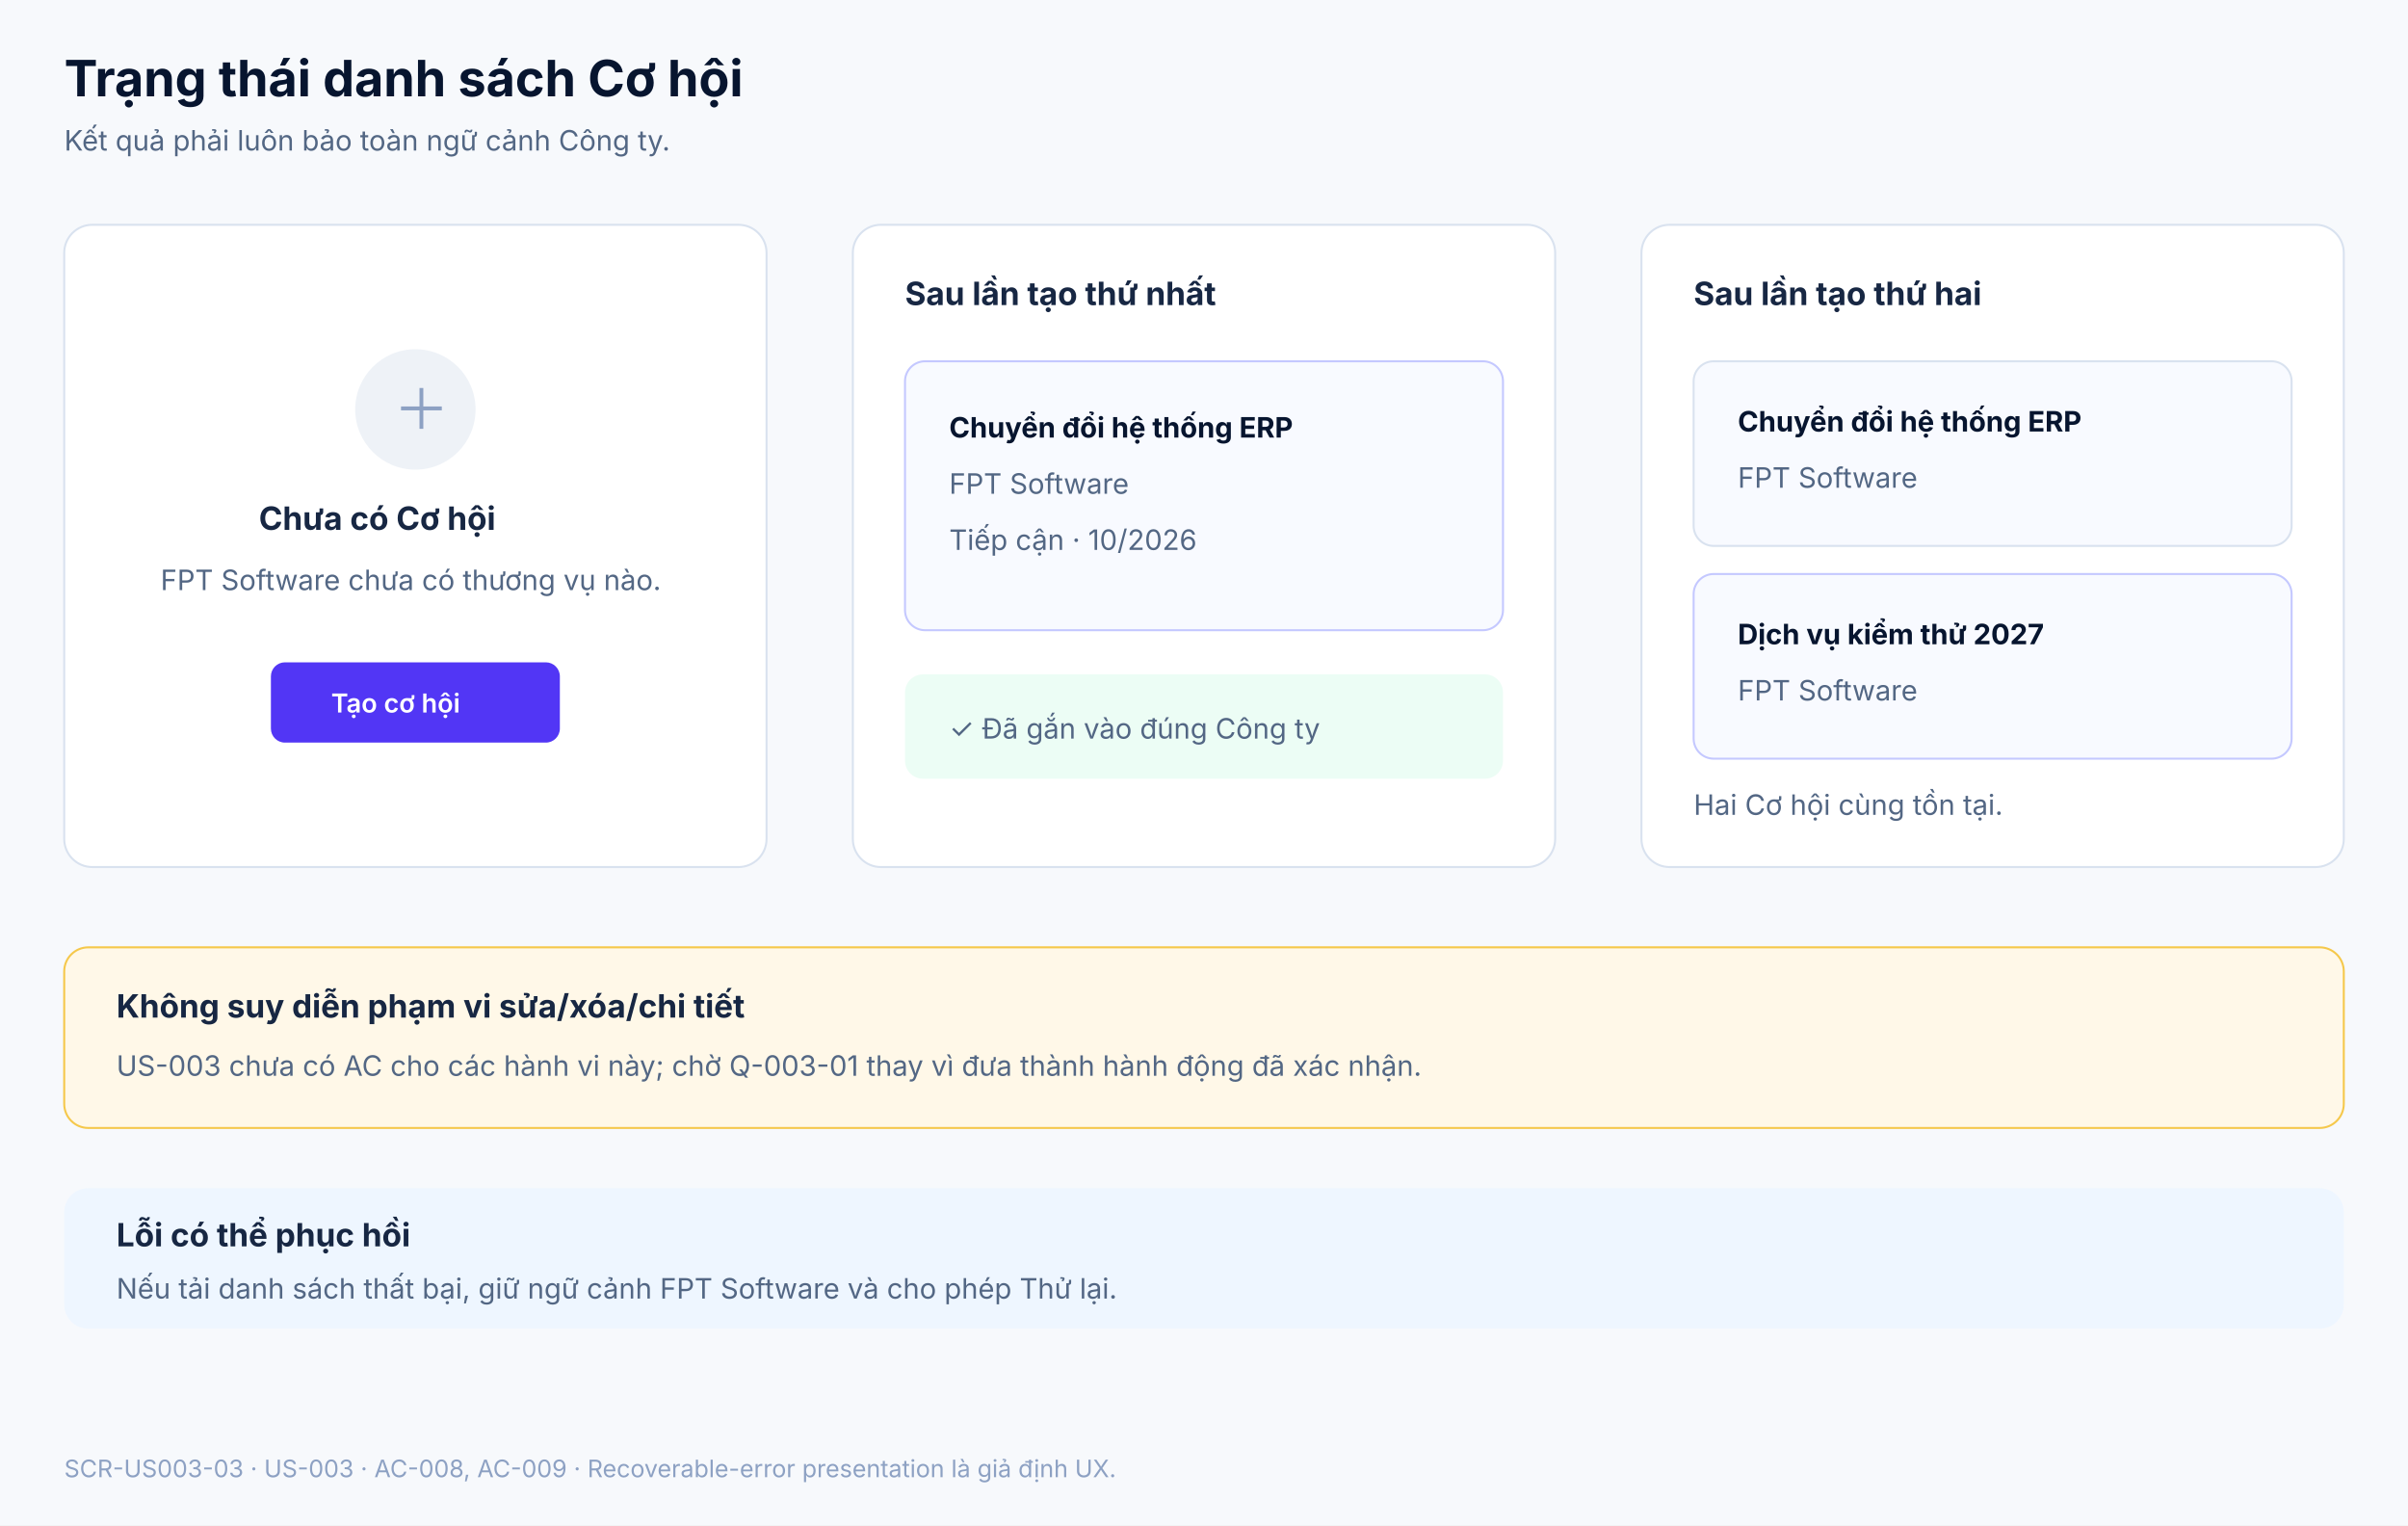
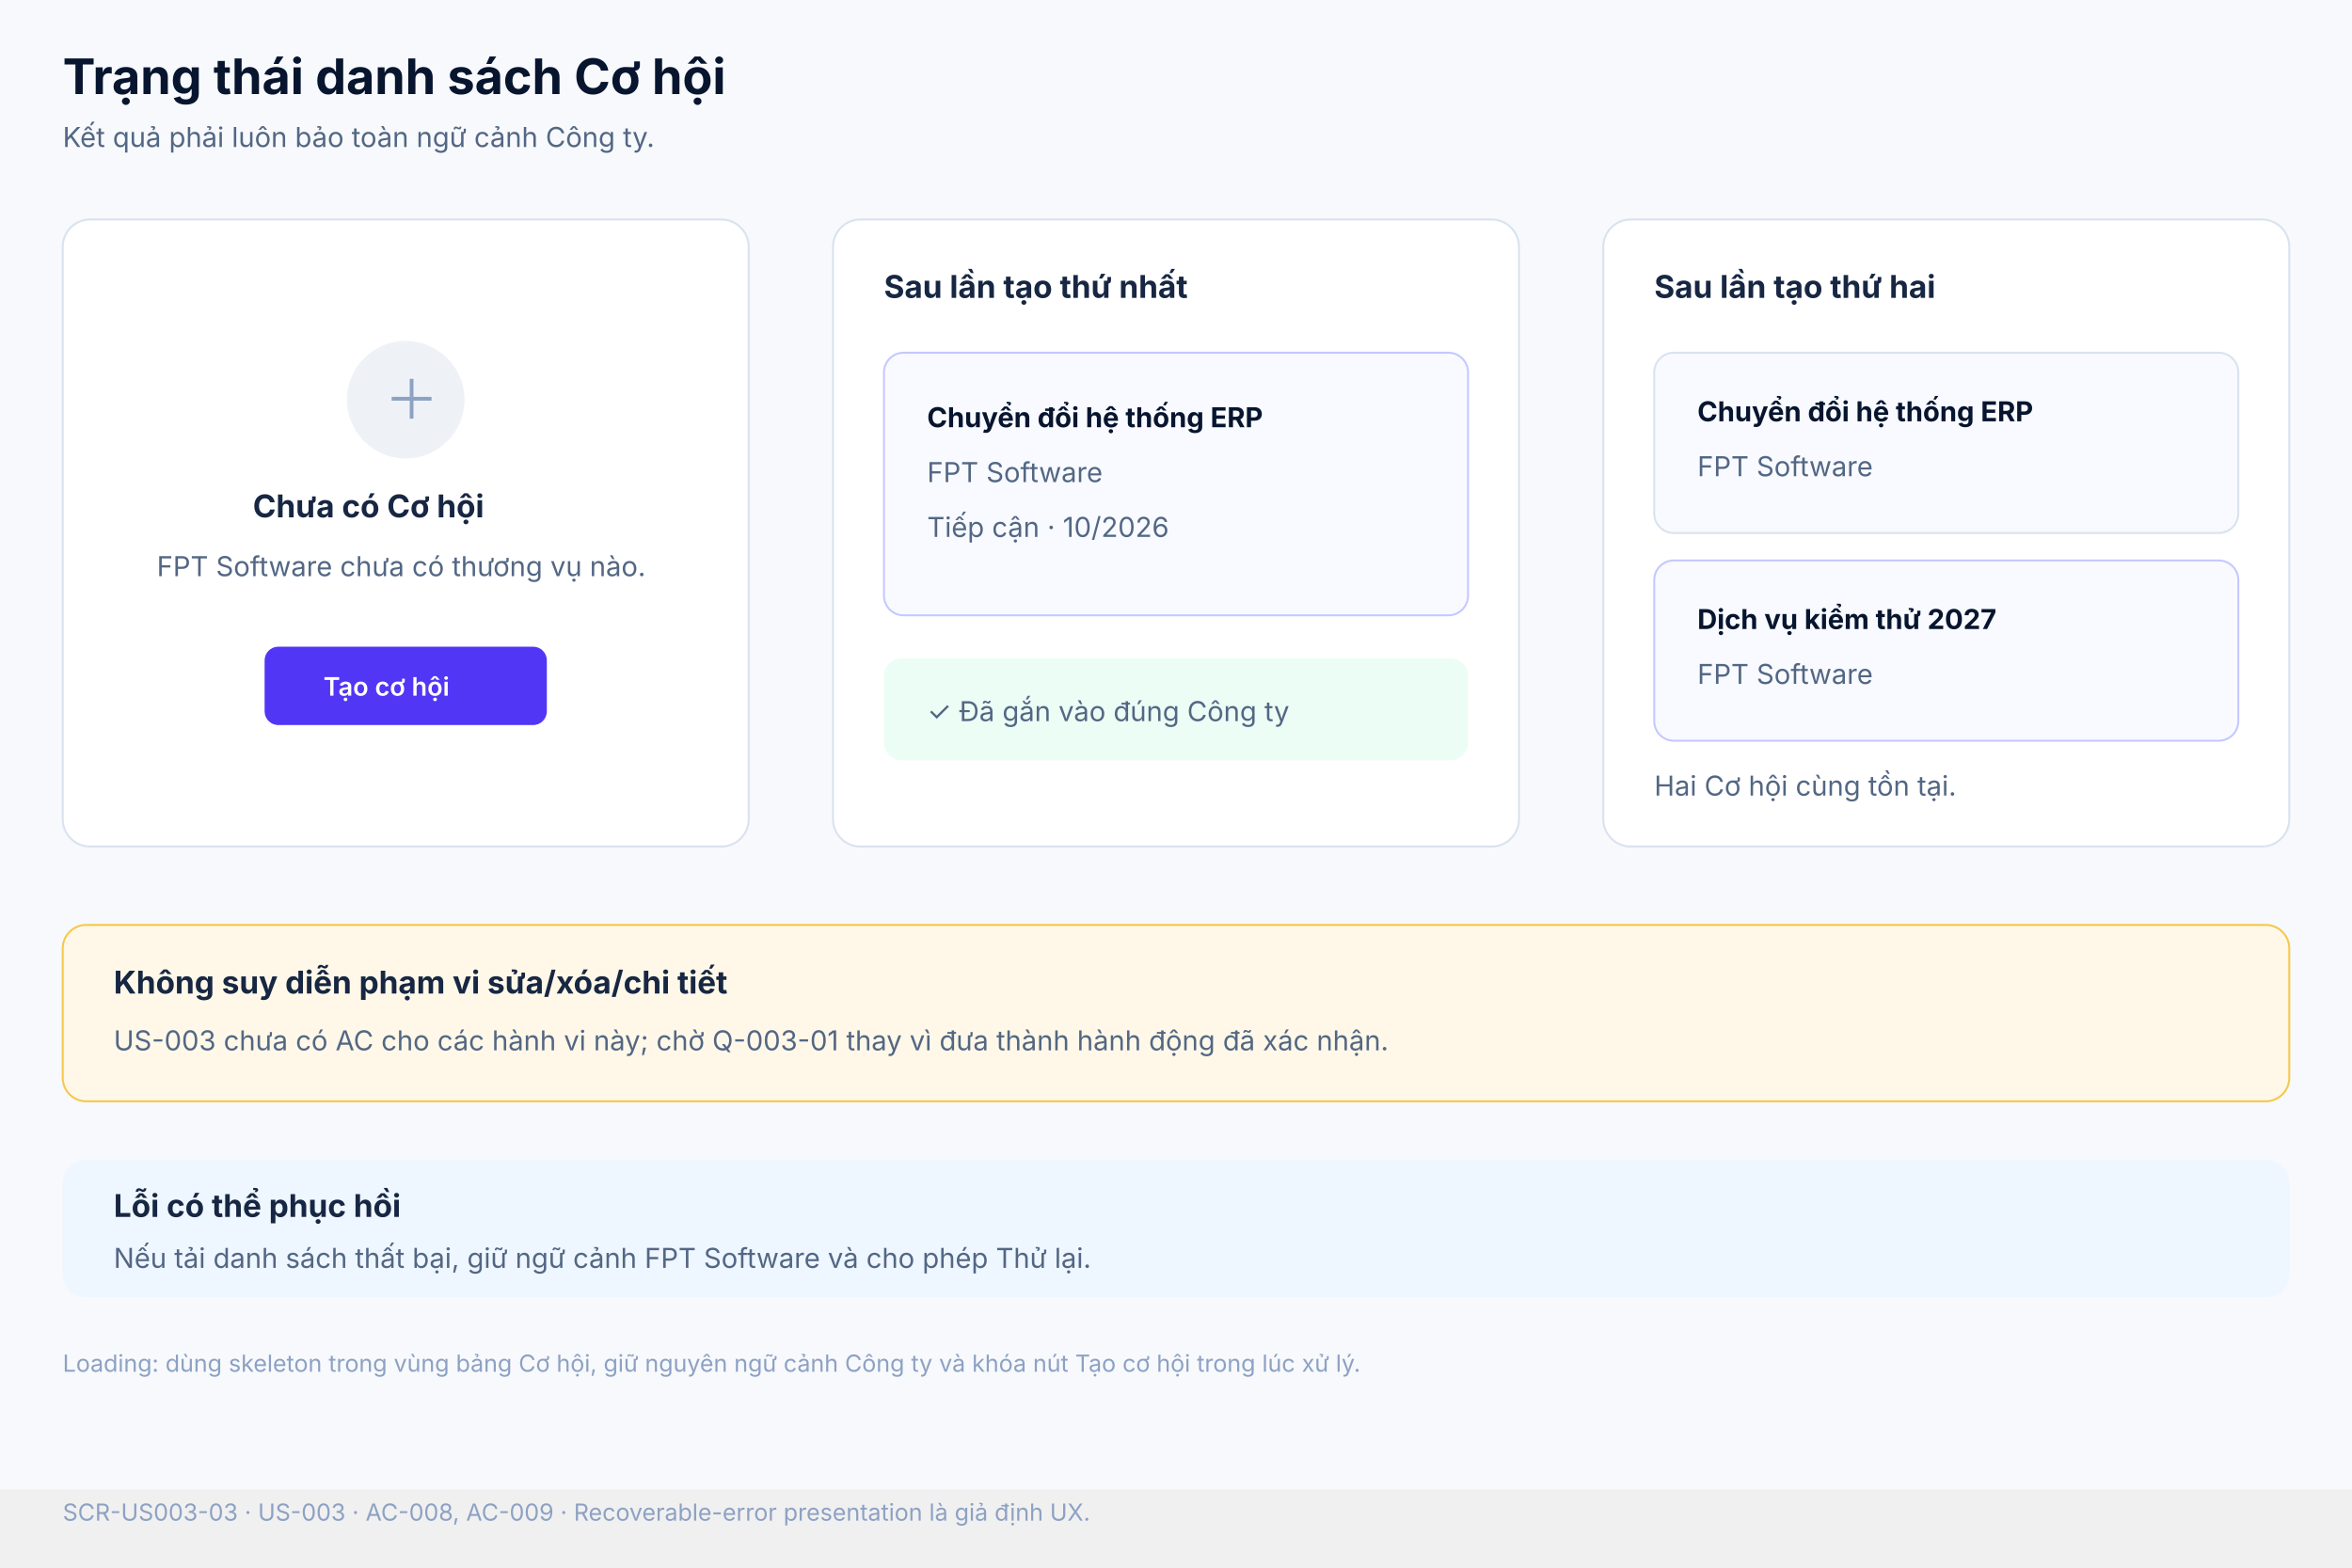
- <svg xmlns="http://www.w3.org/2000/svg" width="1200" height="760" viewBox="0 0 1200 760" role="img" aria-labelledby="title desc">
+ <svg xmlns="http://www.w3.org/2000/svg" width="1200" height="800" viewBox="0 0 1200 800" role="img" aria-labelledby="title desc">
  <style>.bg{fill:#f7f9fc}.card{fill:#fff;stroke:#d9e2ef}.h1{font:700 25px Inter,'Segoe UI',Arial;fill:#07152f}.title{font:700 16px Inter,'Segoe UI',Arial;fill:#172743}.body{font:400 14px Inter,'Segoe UI',Arial;fill:#536784}.strong{font:700 14px Inter,'Segoe UI',Arial;fill:#07152f}.hint{font:400 12px Inter,'Segoe UI',Arial;fill:#8da1c3}.btn{font:600 13px Inter,'Segoe UI',Arial}</style>
  <rect width="1200" height="760" class="bg" />
  <text x="32" y="48" class="h1">Trạng thái danh sách Cơ hội</text>
  <text x="32" y="75" class="body">Kết quả phải luôn bảo toàn ngữ cảnh Công ty.</text>
  <rect x="32" y="112" width="350" height="320" rx="14" class="card" />
  <circle cx="207" cy="204" r="30" fill="#eef2f7" />
  <text x="196" y="214" font-family="Inter" font-size="28" fill="#8da1c3">＋</text>
  <text x="129" y="264" class="title">Chưa có Cơ hội</text>
  <text x="80" y="294" class="body">FPT Software chưa có thương vụ nào.</text>
  <rect x="135" y="330" width="144" height="40" rx="7" fill="#5236f5" />
  <text x="165" y="355" class="btn" fill="#fff">Tạo cơ hội</text>
  <rect x="425" y="112" width="350" height="320" rx="14" class="card" />
  <text x="451" y="152" class="title">Sau lần tạo thứ nhất</text>
  <rect x="451" y="180" width="298" height="134" rx="10" fill="#f8faff" stroke="#c4c8ff" />
  <text x="473" y="218" class="strong">Chuyển đổi hệ thống ERP</text>
  <text x="473" y="246" class="body">FPT Software</text>
  <text x="473" y="274" class="body">Tiếp cận · 10/2026</text>
  <rect x="451" y="336" width="298" height="52" rx="9" fill="#ecfdf5" />
  <text x="473" y="368" class="body" fill="#166534">✓ Đã gắn vào đúng Công ty</text>
  <rect x="818" y="112" width="350" height="320" rx="14" class="card" />
  <text x="844" y="152" class="title">Sau lần tạo thứ hai</text>
  <rect x="844" y="180" width="298" height="92" rx="10" fill="#f8faff" stroke="#d9e2ef" />
  <text x="866" y="215" class="strong">Chuyển đổi hệ thống ERP</text>
  <text x="866" y="243" class="body">FPT Software</text>
  <rect x="844" y="286" width="298" height="92" rx="10" fill="#f8faff" stroke="#c4c8ff" />
  <text x="866" y="321" class="strong">Dịch vụ kiểm thử 2027</text>
  <text x="866" y="349" class="body">FPT Software</text>
  <text x="844" y="406" class="body">Hai Cơ hội cùng tồn tại.</text>
  <rect x="32" y="472" width="1136" height="90" rx="12" fill="#fff8e8" stroke="#f5c84b" />
  <text x="58" y="507" class="title" fill="#9a5a00">Không suy diễn phạm vi sửa/xóa/chi tiết</text>
  <text x="58" y="536" class="body">US-003 chưa có AC cho các hành vi này; chờ Q-003-01 thay vì đưa thành hành động đã xác nhận.</text>
  <rect x="32" y="592" width="1136" height="70" rx="12" fill="#eef6ff" />
  <text x="58" y="621" class="title" fill="#1d4ed8">Lỗi có thể phục hồi</text>
  <text x="58" y="647" class="body">Nếu tải danh sách thất bại, giữ ngữ cảnh FPT Software và cho phép Thử lại.</text>
-   <text x="32" y="736" class="hint">SCR-US003-03 · US-003 · AC-008, AC-009 · Recoverable-error presentation là giả định UX.</text>
+   <text x="32" y="700" class="hint">Loading: dùng skeleton trong vùng bảng Cơ hội, giữ nguyên ngữ cảnh Công ty và khóa nút Tạo cơ hội trong lúc xử lý.</text>
+   <text x="32" y="776" class="hint">SCR-US003-03 · US-003 · AC-008, AC-009 · Recoverable-error presentation là giả định UX.</text>
</svg>
